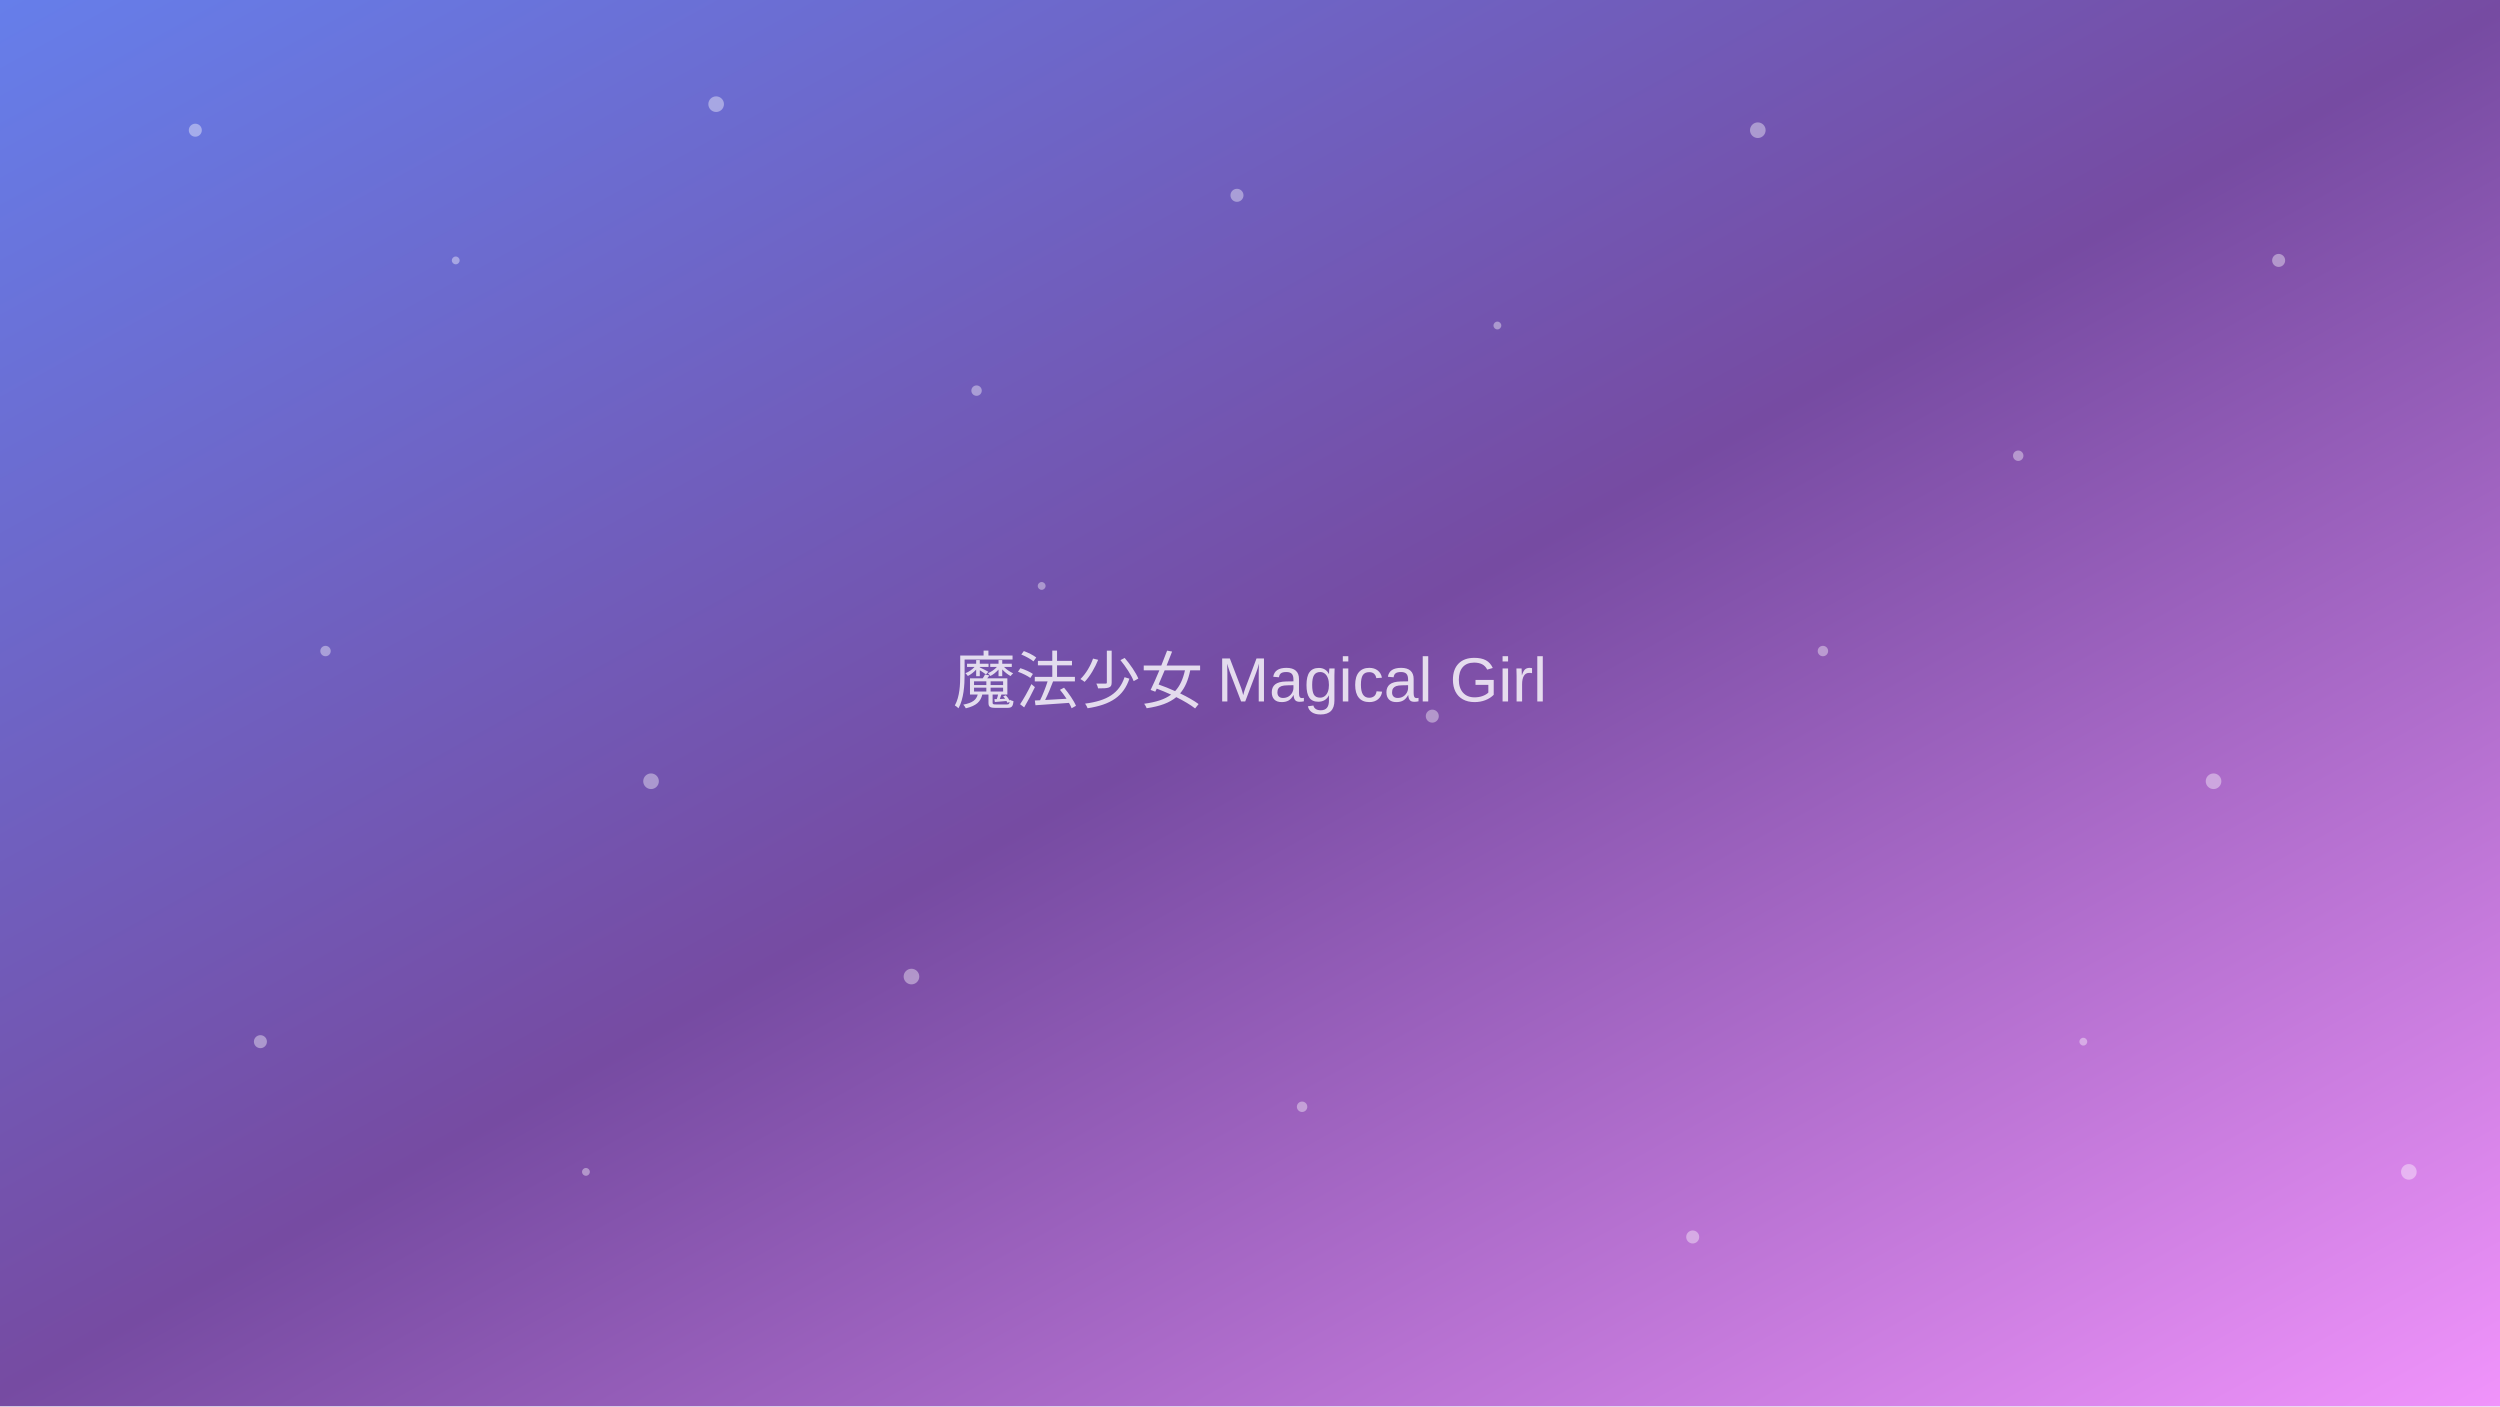
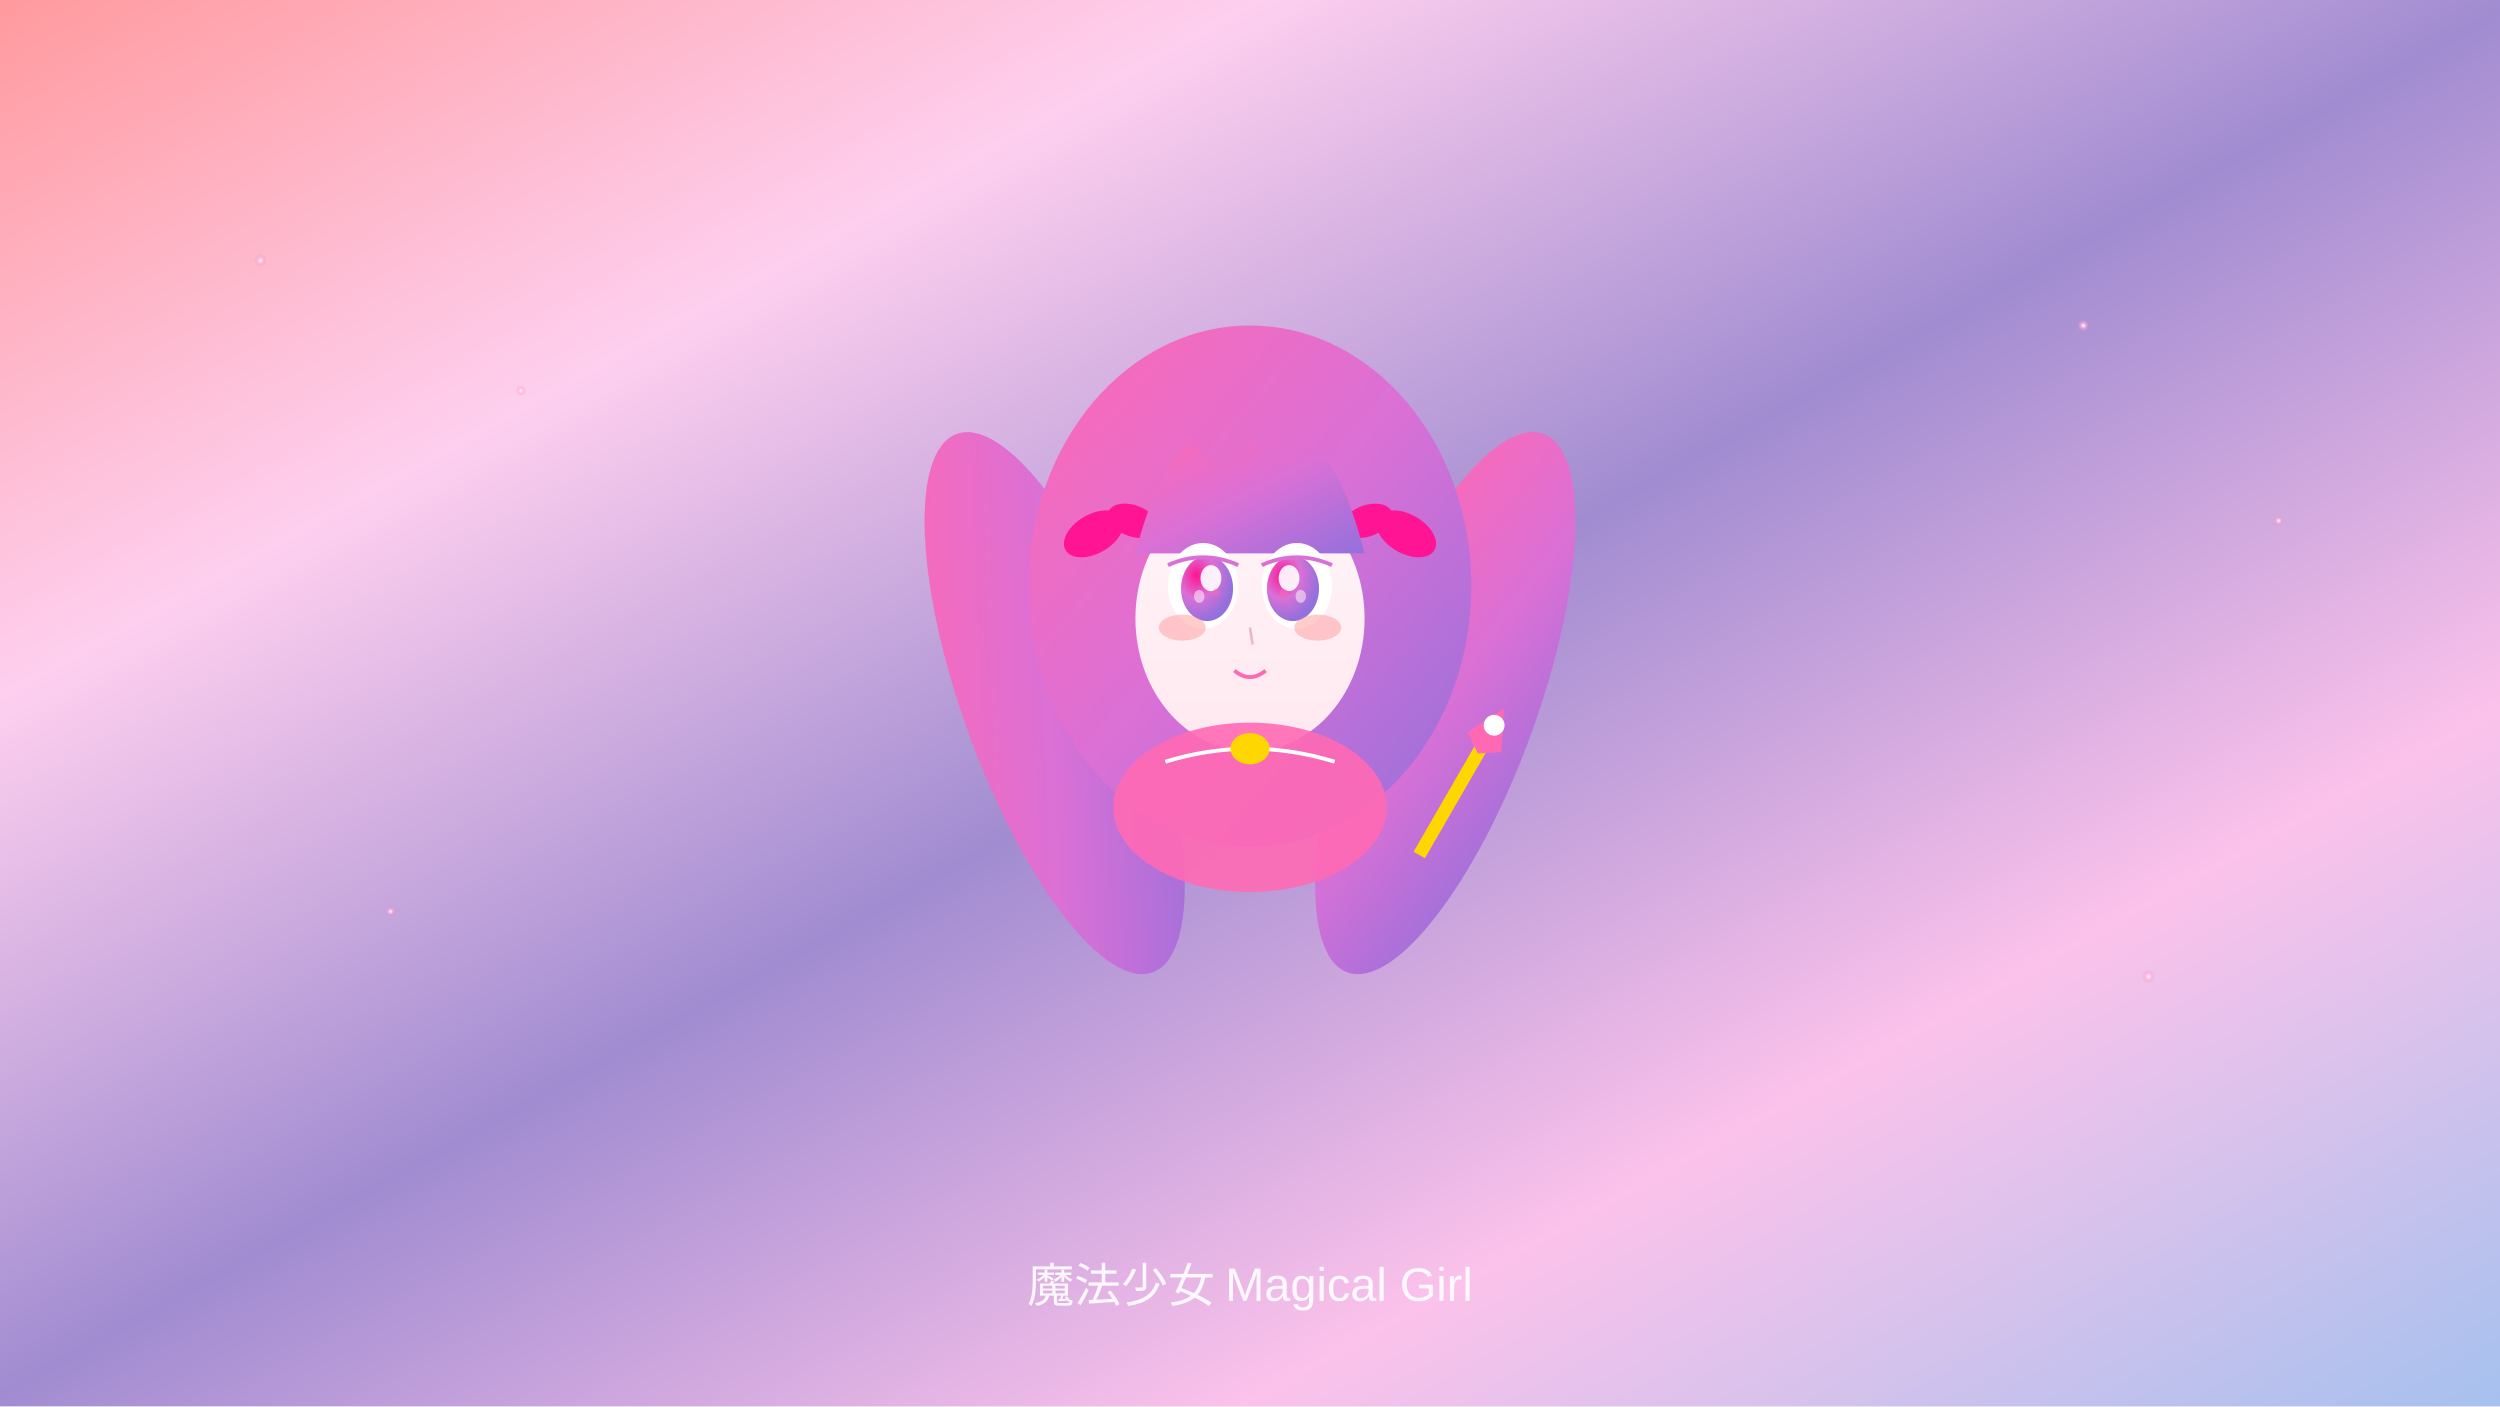
<svg xmlns="http://www.w3.org/2000/svg" viewBox="0 0 1920 1080">
  <defs>
    <linearGradient id="bg6-gradient" x1="0%" y1="0%" x2="100%" y2="100%">
-       <stop offset="0%" style="stop-color:#667eea;stop-opacity:1" />
-       <stop offset="50%" style="stop-color:#764ba2;stop-opacity:1" />
-       <stop offset="100%" style="stop-color:#f093fb;stop-opacity:1" />
+       <stop offset="0%" style="stop-color:#ff9a9e;stop-opacity:1" />
+       <stop offset="25%" style="stop-color:#fecfef;stop-opacity:1" />
+       <stop offset="50%" style="stop-color:#a18cd1;stop-opacity:1" />
+       <stop offset="75%" style="stop-color:#fbc2eb;stop-opacity:1" />
+       <stop offset="100%" style="stop-color:#a6c1ee;stop-opacity:1" />
    </linearGradient>
+     <linearGradient id="hair-magical" x1="0%" y1="0%" x2="100%" y2="100%">
+       <stop offset="0%" style="stop-color:#ff69b4" />
+       <stop offset="50%" style="stop-color:#da70d6" />
+       <stop offset="100%" style="stop-color:#9370db" />
+     </linearGradient>
+     <linearGradient id="skin-magical" x1="0%" y1="0%" x2="0%" y2="100%">
+       <stop offset="0%" style="stop-color:#fff5f8" />
+       <stop offset="100%" style="stop-color:#ffe8f0" />
+     </linearGradient>
+     <radialGradient id="eye-magic" cx="30%" cy="30%" r="70%">
+       <stop offset="0%" style="stop-color:#ff1493" />
+       <stop offset="50%" style="stop-color:#da70d6" />
+       <stop offset="100%" style="stop-color:#9370db" />
+     </radialGradient>
+     <radialGradient id="magic-sparkle" cx="50%" cy="50%" r="50%">
+       <stop offset="0%" style="stop-color:#fff;stop-opacity:1" />
+       <stop offset="100%" style="stop-color:#ff69b4;stop-opacity:0" />
+     </radialGradient>
  </defs>
  <rect width="100%" height="100%" fill="url(#bg6-gradient)" />
-   <g fill="#fff" opacity="0.4">
-     <circle cx="150" cy="100" r="5" />
-     <circle cx="350" cy="200" r="3" />
-     <circle cx="550" cy="80" r="6" />
-     <circle cx="750" cy="300" r="4" />
-     <circle cx="950" cy="150" r="5" />
-     <circle cx="1150" cy="250" r="3" />
-     <circle cx="1350" cy="100" r="6" />
-     <circle cx="1550" cy="350" r="4" />
-     <circle cx="1750" cy="200" r="5" />
-     <circle cx="250" cy="500" r="4" />
-     <circle cx="500" cy="600" r="6" />
-     <circle cx="800" cy="450" r="3" />
-     <circle cx="1100" cy="550" r="5" />
-     <circle cx="1400" cy="500" r="4" />
-     <circle cx="1700" cy="600" r="6" />
-     <circle cx="200" cy="800" r="5" />
-     <circle cx="450" cy="900" r="3" />
-     <circle cx="700" cy="750" r="6" />
-     <circle cx="1000" cy="850" r="4" />
-     <circle cx="1300" cy="950" r="5" />
-     <circle cx="1600" cy="800" r="3" />
-     <circle cx="1850" cy="900" r="6" />
+   <g>
+     <circle cx="200" cy="200" r="5" fill="url(#magic-sparkle)" />
+     <circle cx="400" cy="300" r="4" fill="url(#magic-sparkle)" />
+     <circle cx="1600" cy="250" r="5" fill="url(#magic-sparkle)" />
+     <circle cx="1750" cy="400" r="4" fill="url(#magic-sparkle)" />
+     <circle cx="300" cy="700" r="4" fill="url(#magic-sparkle)" />
+     <circle cx="1650" cy="750" r="5" fill="url(#magic-sparkle)" />
  </g>
-   <text x="960" y="540" text-anchor="middle" font-family="Arial, sans-serif" font-size="48" fill="#fff" opacity="0.8">魔法少女 Magical Girl</text>
+   <g transform="translate(960, 490)">
+     <ellipse cx="-150" cy="50" rx="70" ry="220" fill="url(#hair-magical)" transform="rotate(-20 -150 50)" />
+     <ellipse cx="150" cy="50" rx="70" ry="220" fill="url(#hair-magical)" transform="rotate(20 150 50)" />
+     <ellipse cx="0" cy="-40" rx="170" ry="200" fill="url(#hair-magical)" />
+     <g fill="#ff1493">
+       <ellipse cx="-120" cy="-80" rx="25" ry="15" transform="rotate(-30 -120 -80)" />
+       <ellipse cx="-90" cy="-90" rx="20" ry="12" transform="rotate(20 -90 -90)" />
+       <ellipse cx="120" cy="-80" rx="25" ry="15" transform="rotate(30 120 -80)" />
+       <ellipse cx="90" cy="-90" rx="20" ry="12" transform="rotate(-20 90 -90)" />
+     </g>
+     <ellipse cx="0" cy="-15" rx="88" ry="102" fill="url(#skin-magical)" />
+     <path d="M-88,-65 Q-70,-135 -45,-150 Q-20,-115 0,-155 Q20,-115 45,-150 Q70,-135 88,-65" fill="url(#hair-magical)" />
+     <g transform="translate(-36, -40)">
+       <ellipse cx="0" cy="0" rx="27" ry="33" fill="#fff" />
+       <ellipse cx="3" cy="2" rx="20" ry="25" fill="url(#eye-magic)" />
+       <ellipse cx="6" cy="-6" rx="8" ry="10" fill="#fff" opacity="0.9" />
+       <ellipse cx="-3" cy="8" rx="4" ry="5" fill="#fff" opacity="0.5" />
+       <circle cx="10" cy="5" r="3" fill="#ff69b4" opacity="0.4" />
+       <path d="M-27,-16 Q0,-28 27,-16" stroke="#da70d6" stroke-width="3" fill="none" />
+     </g>
+     <g transform="translate(36, -40)">
+       <ellipse cx="0" cy="0" rx="27" ry="33" fill="#fff" />
+       <ellipse cx="-3" cy="2" rx="20" ry="25" fill="url(#eye-magic)" />
+       <ellipse cx="-6" cy="-6" rx="8" ry="10" fill="#fff" opacity="0.9" />
+       <ellipse cx="3" cy="8" rx="4" ry="5" fill="#fff" opacity="0.5" />
+       <circle cx="-10" cy="5" r="3" fill="#ff69b4" opacity="0.4" />
+       <path d="M-27,-16 Q0,-28 27,-16" stroke="#da70d6" stroke-width="3" fill="none" />
+     </g>
+     <ellipse cx="-52" cy="-8" rx="18" ry="10" fill="#ff9999" opacity="0.5" />
+     <ellipse cx="52" cy="-8" rx="18" ry="10" fill="#ff9999" opacity="0.5" />
+     <path d="M0,-8 L2,5" stroke="#e8b8c8" stroke-width="2" fill="none" />
+     <path d="M-12,25 Q0,35 12,25" stroke="#ff69b4" stroke-width="3" fill="none" />
+     <g transform="translate(180, 80) rotate(30)">
+       <rect x="-5" y="0" width="10" height="100" fill="#ffd700" />
+       <polygon points="0,-30 15,0 0,10 -15,0" fill="#ff69b4" />
+       <circle cx="0" cy="-15" r="8" fill="#fff" />
+     </g>
+     <ellipse cx="0" cy="130" rx="105" ry="65" fill="#ff69b4" opacity="0.9" />
+     <path d="M-65,95 Q0,75 65,95" stroke="#fff" stroke-width="3" fill="none" />
+     <ellipse cx="0" cy="85" rx="15" ry="12" fill="#ffd700" />
+   </g>
+   <text x="960" y="1000" text-anchor="middle" font-family="Arial, sans-serif" font-size="36" fill="#fff" opacity="0.9">魔法少女 Magical Girl</text>
</svg>
